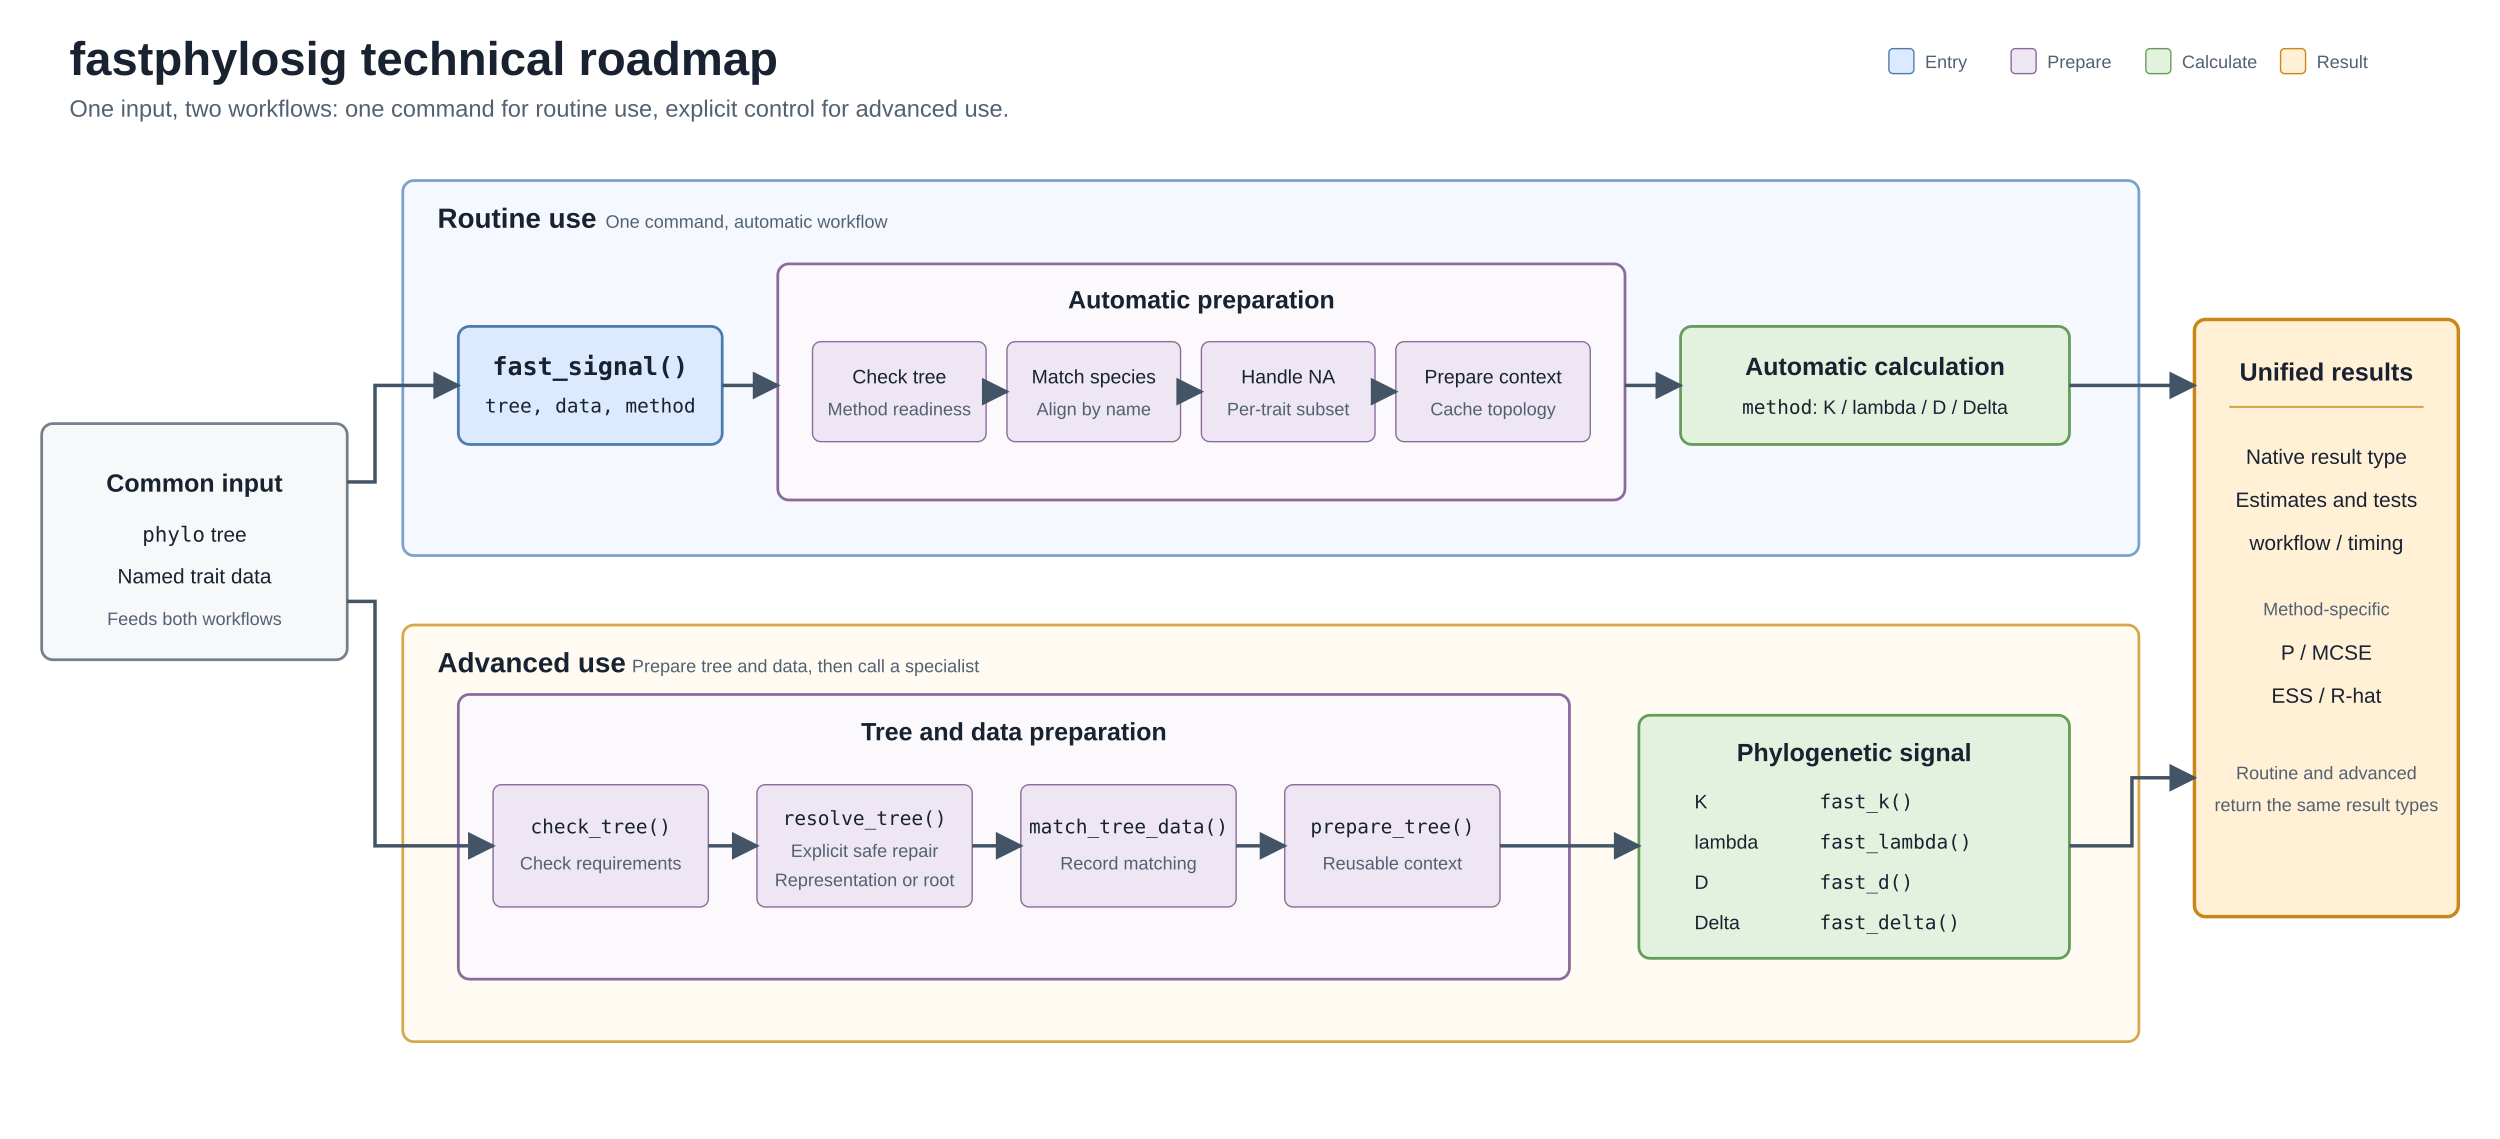
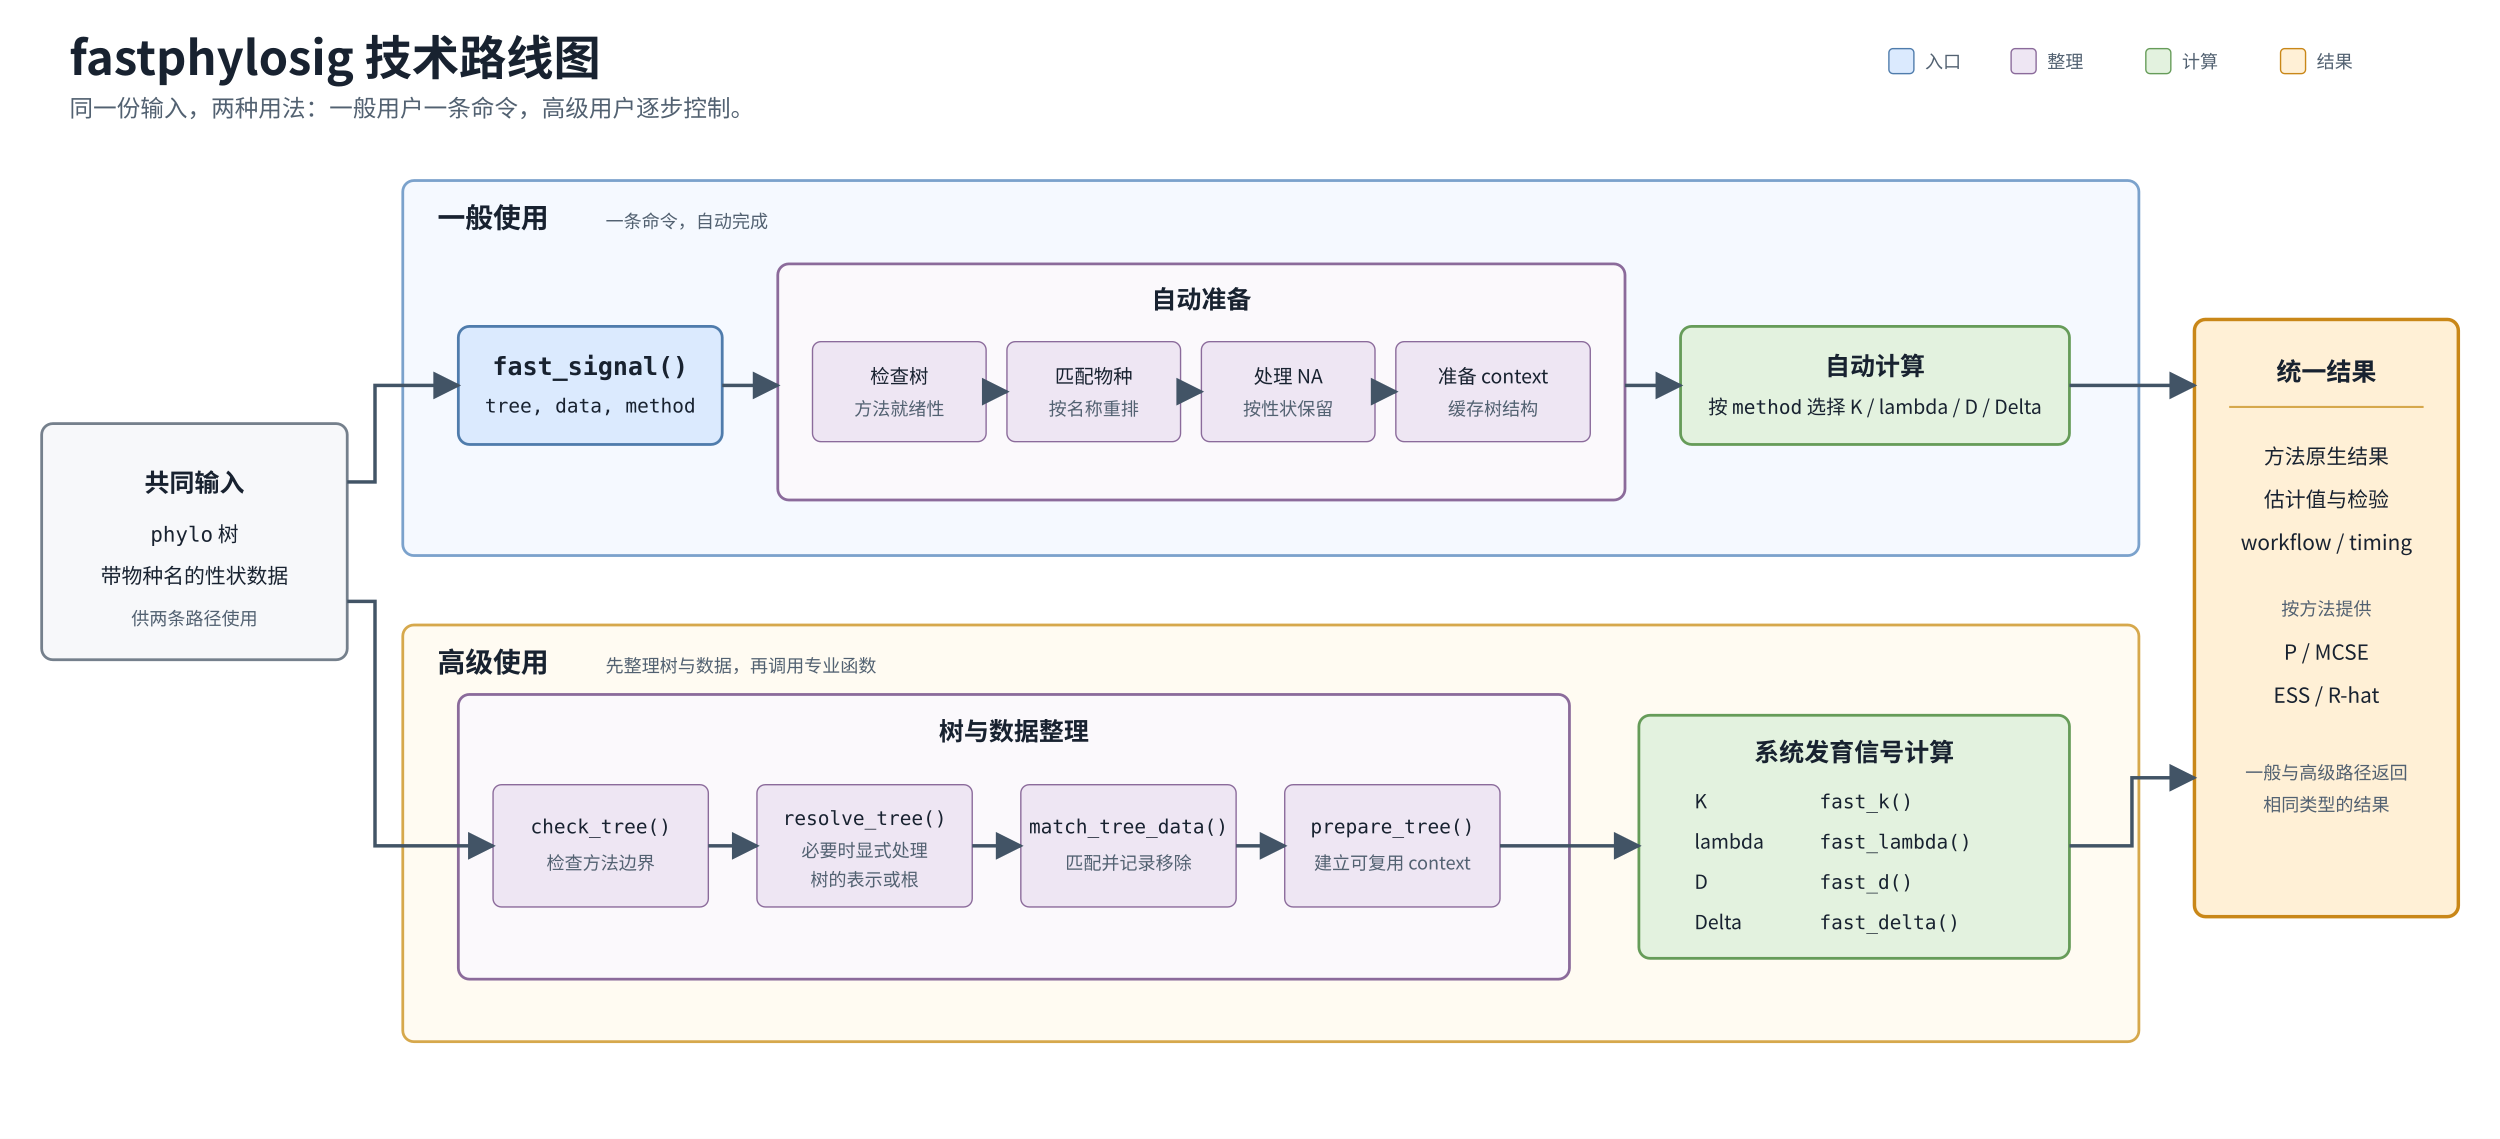
<svg xmlns="http://www.w3.org/2000/svg" width="1800" height="820" viewBox="0 0 1800 820" role="img" aria-labelledby="title desc">
  <defs>
    <marker id="arrow" viewBox="0 0 10 10" refX="9" refY="5" markerWidth="8" markerHeight="8" orient="auto-start-reverse">
      <path d="M 0 0 L 10 5 L 0 10 z" fill="#425466" />
    </marker>
    <style>
-       text { font-family: Arial, "Segoe UI", sans-serif; fill: #182230; }
+       text { font-family: "Microsoft YaHei", "Noto Sans CJK SC", Arial, sans-serif; fill: #182230; }
      .title { font-size: 34px; font-weight: 700; }
      .subtitle { font-size: 17px; fill: #526171; }
      .lane-title { font-size: 20px; font-weight: 700; }
      .node-title { font-size: 18px; font-weight: 700; }
      .node-body { font-size: 15px; }
      .step { font-size: 14px; }
      .small { font-size: 13px; fill: #526171; }
      .code { font-family: Consolas, "SFMono-Regular", monospace; }
      .line { fill: none; stroke: #425466; stroke-width: 2.5; marker-end: url(#arrow); }
    </style>
  </defs>
  <rect width="1800" height="820" fill="#ffffff" />
-   <text x="50" y="54" class="title">fastphylosig technical roadmap</text>
-   <text x="50" y="84" class="subtitle">One input, two workflows: one command for routine use, explicit control for advanced use.</text>
+   <text x="50" y="54" class="title">fastphylosig 技术路线图</text>
+   <text x="50" y="84" class="subtitle">同一份输入，两种用法：一般用户一条命令，高级用户逐步控制。</text>
  <g aria-label="legend">
    <rect x="1360" y="35" width="18" height="18" rx="3" fill="#dbeafe" stroke="#4f7cac" />
-     <text x="1386" y="49" class="small">Entry</text>
+     <text x="1386" y="49" class="small">入口</text>
    <rect x="1448" y="35" width="18" height="18" rx="3" fill="#eee6f3" stroke="#8b6b9b" />
-     <text x="1474" y="49" class="small">Prepare</text>
+     <text x="1474" y="49" class="small">整理</text>
    <rect x="1545" y="35" width="18" height="18" rx="3" fill="#e3f2df" stroke="#669c59" />
-     <text x="1571" y="49" class="small">Calculate</text>
+     <text x="1571" y="49" class="small">计算</text>
    <rect x="1642" y="35" width="18" height="18" rx="3" fill="#fff0d6" stroke="#c98718" />
-     <text x="1668" y="49" class="small">Result</text>
+     <text x="1668" y="49" class="small">结果</text>
  </g>
  <rect x="30" y="305" width="220" height="170" rx="8" fill="#f7f8fa" stroke="#75808c" stroke-width="2" />
-   <text x="140" y="354" text-anchor="middle" class="node-title">Common input</text>
+   <text x="140" y="354" text-anchor="middle" class="node-title">共同输入</text>
  <text x="140" y="390" text-anchor="middle" class="node-body">
-     <tspan class="code">phylo</tspan> tree</text>
-   <text x="140" y="420" text-anchor="middle" class="node-body">Named trait data</text>
-   <text x="140" y="450" text-anchor="middle" class="small">Feeds both workflows</text>
+     <tspan class="code">phylo</tspan> 树</text>
+   <text x="140" y="420" text-anchor="middle" class="node-body">带物种名的性状数据</text>
+   <text x="140" y="450" text-anchor="middle" class="small">供两条路径使用</text>
  <rect x="290" y="130" width="1250" height="270" rx="8" fill="#f5f9ff" stroke="#7ba2cc" stroke-width="2" />
-   <text x="315" y="164" class="lane-title" fill="#255784">Routine use</text>
-   <text x="436" y="164" class="small">One command, automatic workflow</text>
+   <text x="315" y="164" class="lane-title" fill="#255784">一般使用</text>
+   <text x="436" y="164" class="small">一条命令，自动完成</text>
  <rect x="330" y="235" width="190" height="85" rx="8" fill="#dbeafe" stroke="#4f7cac" stroke-width="2" />
  <text x="425" y="270" text-anchor="middle" class="node-title code">fast_signal()</text>
  <text x="425" y="297" text-anchor="middle" class="step code">tree, data, method</text>
  <rect x="560" y="190" width="610" height="170" rx="8" fill="#fbf9fc" stroke="#8b6b9b" stroke-width="2" />
-   <text x="865" y="222" text-anchor="middle" class="node-title">Automatic preparation</text>
+   <text x="865" y="222" text-anchor="middle" class="node-title">自动准备</text>
  <rect x="585" y="246" width="125" height="72" rx="6" fill="#eee6f3" stroke="#8b6b9b" />
-   <text x="647.5" y="276" text-anchor="middle" class="step">Check tree</text>
-   <text x="647.5" y="299" text-anchor="middle" class="small">Method readiness</text>
+   <text x="647.5" y="276" text-anchor="middle" class="step">检查树</text>
+   <text x="647.5" y="299" text-anchor="middle" class="small">方法就绪性</text>
  <rect x="725" y="246" width="125" height="72" rx="6" fill="#eee6f3" stroke="#8b6b9b" />
-   <text x="787.5" y="276" text-anchor="middle" class="step">Match species</text>
-   <text x="787.5" y="299" text-anchor="middle" class="small">Align by name</text>
+   <text x="787.5" y="276" text-anchor="middle" class="step">匹配物种</text>
+   <text x="787.5" y="299" text-anchor="middle" class="small">按名称重排</text>
  <rect x="865" y="246" width="125" height="72" rx="6" fill="#eee6f3" stroke="#8b6b9b" />
-   <text x="927.5" y="276" text-anchor="middle" class="step">Handle NA</text>
-   <text x="927.5" y="299" text-anchor="middle" class="small">Per-trait subset</text>
+   <text x="927.5" y="276" text-anchor="middle" class="step">处理 NA</text>
+   <text x="927.5" y="299" text-anchor="middle" class="small">按性状保留</text>
  <rect x="1005" y="246" width="140" height="72" rx="6" fill="#eee6f3" stroke="#8b6b9b" />
-   <text x="1075" y="276" text-anchor="middle" class="step">Prepare context</text>
-   <text x="1075" y="299" text-anchor="middle" class="small">Cache topology</text>
+   <text x="1075" y="276" text-anchor="middle" class="step">准备 context</text>
+   <text x="1075" y="299" text-anchor="middle" class="small">缓存树结构</text>
  <path class="line" d="M 710 282 H 725" />
  <path class="line" d="M 850 282 H 865" />
  <path class="line" d="M 990 282 H 1005" />
  <rect x="1210" y="235" width="280" height="85" rx="8" fill="#e3f2df" stroke="#669c59" stroke-width="2" />
-   <text x="1350" y="270" text-anchor="middle" class="node-title">Automatic calculation</text>
-   <text x="1350" y="298" text-anchor="middle" class="step">
-     <tspan class="code">method</tspan>: K / lambda / D / Delta</text>
+   <text x="1350" y="270" text-anchor="middle" class="node-title">自动计算</text>
+   <text x="1350" y="298" text-anchor="middle" class="step">按 <tspan class="code">method</tspan> 选择 K / lambda / D / Delta</text>
  <path class="line" d="M 520 277.5 H 560" />
  <path class="line" d="M 1170 277.5 H 1210" />
  <rect x="290" y="450" width="1250" height="300" rx="8" fill="#fffbf2" stroke="#d6a84c" stroke-width="2" />
-   <text x="315" y="484" class="lane-title" fill="#865b0b">Advanced use</text>
-   <text x="455" y="484" class="small">Prepare tree and data, then call a specialist</text>
+   <text x="315" y="484" class="lane-title" fill="#865b0b">高级使用</text>
+   <text x="436" y="484" class="small">先整理树与数据，再调用专业函数</text>
  <rect x="330" y="500" width="800" height="205" rx="8" fill="#fbf9fc" stroke="#8b6b9b" stroke-width="2" />
-   <text x="730" y="533" text-anchor="middle" class="node-title">Tree and data preparation</text>
+   <text x="730" y="533" text-anchor="middle" class="node-title">树与数据整理</text>
  <rect x="355" y="565" width="155" height="88" rx="6" fill="#eee6f3" stroke="#8b6b9b" />
  <text x="432.5" y="600" text-anchor="middle" class="step code">check_tree()</text>
-   <text x="432.5" y="626" text-anchor="middle" class="small">Check requirements</text>
+   <text x="432.5" y="626" text-anchor="middle" class="small">检查方法边界</text>
  <rect x="545" y="565" width="155" height="88" rx="6" fill="#eee6f3" stroke="#8b6b9b" />
  <text x="622.5" y="594" text-anchor="middle" class="step code">resolve_tree()</text>
-   <text x="622.5" y="617" text-anchor="middle" class="small">Explicit safe repair</text>
-   <text x="622.5" y="638" text-anchor="middle" class="small">Representation or root</text>
+   <text x="622.5" y="617" text-anchor="middle" class="small">必要时显式处理</text>
+   <text x="622.5" y="638" text-anchor="middle" class="small">树的表示或根</text>
  <rect x="735" y="565" width="155" height="88" rx="6" fill="#eee6f3" stroke="#8b6b9b" />
  <text x="812.5" y="600" text-anchor="middle" class="step code">match_tree_data()</text>
-   <text x="812.5" y="626" text-anchor="middle" class="small">Record matching</text>
+   <text x="812.5" y="626" text-anchor="middle" class="small">匹配并记录移除</text>
  <rect x="925" y="565" width="155" height="88" rx="6" fill="#eee6f3" stroke="#8b6b9b" />
  <text x="1002.5" y="600" text-anchor="middle" class="step code">prepare_tree()</text>
-   <text x="1002.5" y="626" text-anchor="middle" class="small">Reusable context</text>
+   <text x="1002.5" y="626" text-anchor="middle" class="small">建立可复用 context</text>
  <path class="line" d="M 510 609 H 545" />
  <path class="line" d="M 700 609 H 735" />
  <path class="line" d="M 890 609 H 925" />
  <rect x="1180" y="515" width="310" height="175" rx="8" fill="#e3f2df" stroke="#669c59" stroke-width="2" />
-   <text x="1335" y="548" text-anchor="middle" class="node-title">Phylogenetic signal</text>
+   <text x="1335" y="548" text-anchor="middle" class="node-title">系统发育信号计算</text>
  <text x="1220" y="582" class="step">K</text>
  <text x="1310" y="582" class="step code">fast_k()</text>
  <text x="1220" y="611" class="step">lambda</text>
  <text x="1310" y="611" class="step code">fast_lambda()</text>
  <text x="1220" y="640" class="step">D</text>
  <text x="1310" y="640" class="step code">fast_d()</text>
  <text x="1220" y="669" class="step">Delta</text>
  <text x="1310" y="669" class="step code">fast_delta()</text>
  <path class="line" d="M 1080 609 H 1180" />
  <rect x="1580" y="230" width="190" height="430" rx="8" fill="#fff0d6" stroke="#c98718" stroke-width="2.5" />
-   <text x="1675" y="274" text-anchor="middle" class="node-title">Unified results</text>
+   <text x="1675" y="274" text-anchor="middle" class="node-title">统一结果</text>
  <line x1="1605" y1="293" x2="1745" y2="293" stroke="#d6a84c" stroke-width="1.5" />
-   <text x="1675" y="334" text-anchor="middle" class="node-body">Native result type</text>
-   <text x="1675" y="365" text-anchor="middle" class="node-body">Estimates and tests</text>
+   <text x="1675" y="334" text-anchor="middle" class="node-body">方法原生结果</text>
+   <text x="1675" y="365" text-anchor="middle" class="node-body">估计值与检验</text>
  <text x="1675" y="396" text-anchor="middle" class="node-body">workflow / timing</text>
-   <text x="1675" y="443" text-anchor="middle" class="small">Method-specific</text>
+   <text x="1675" y="443" text-anchor="middle" class="small">按方法提供</text>
  <text x="1675" y="475" text-anchor="middle" class="node-body">P / MCSE</text>
  <text x="1675" y="506" text-anchor="middle" class="node-body">ESS / R-hat</text>
-   <text x="1675" y="561" text-anchor="middle" class="small">Routine and advanced</text>
-   <text x="1675" y="584" text-anchor="middle" class="small">return the same result types</text>
+   <text x="1675" y="561" text-anchor="middle" class="small">一般与高级路径返回</text>
+   <text x="1675" y="584" text-anchor="middle" class="small">相同类型的结果</text>
  <path class="line" d="M 1490 277.5 H 1580" />
  <path class="line" d="M 1490 609 H 1535 V 560 H 1580" />
  <path class="line" d="M 250 347 H 270 V 277.5 H 330" />
  <path class="line" d="M 250 433 H 270 V 609 H 355" />
</svg>
